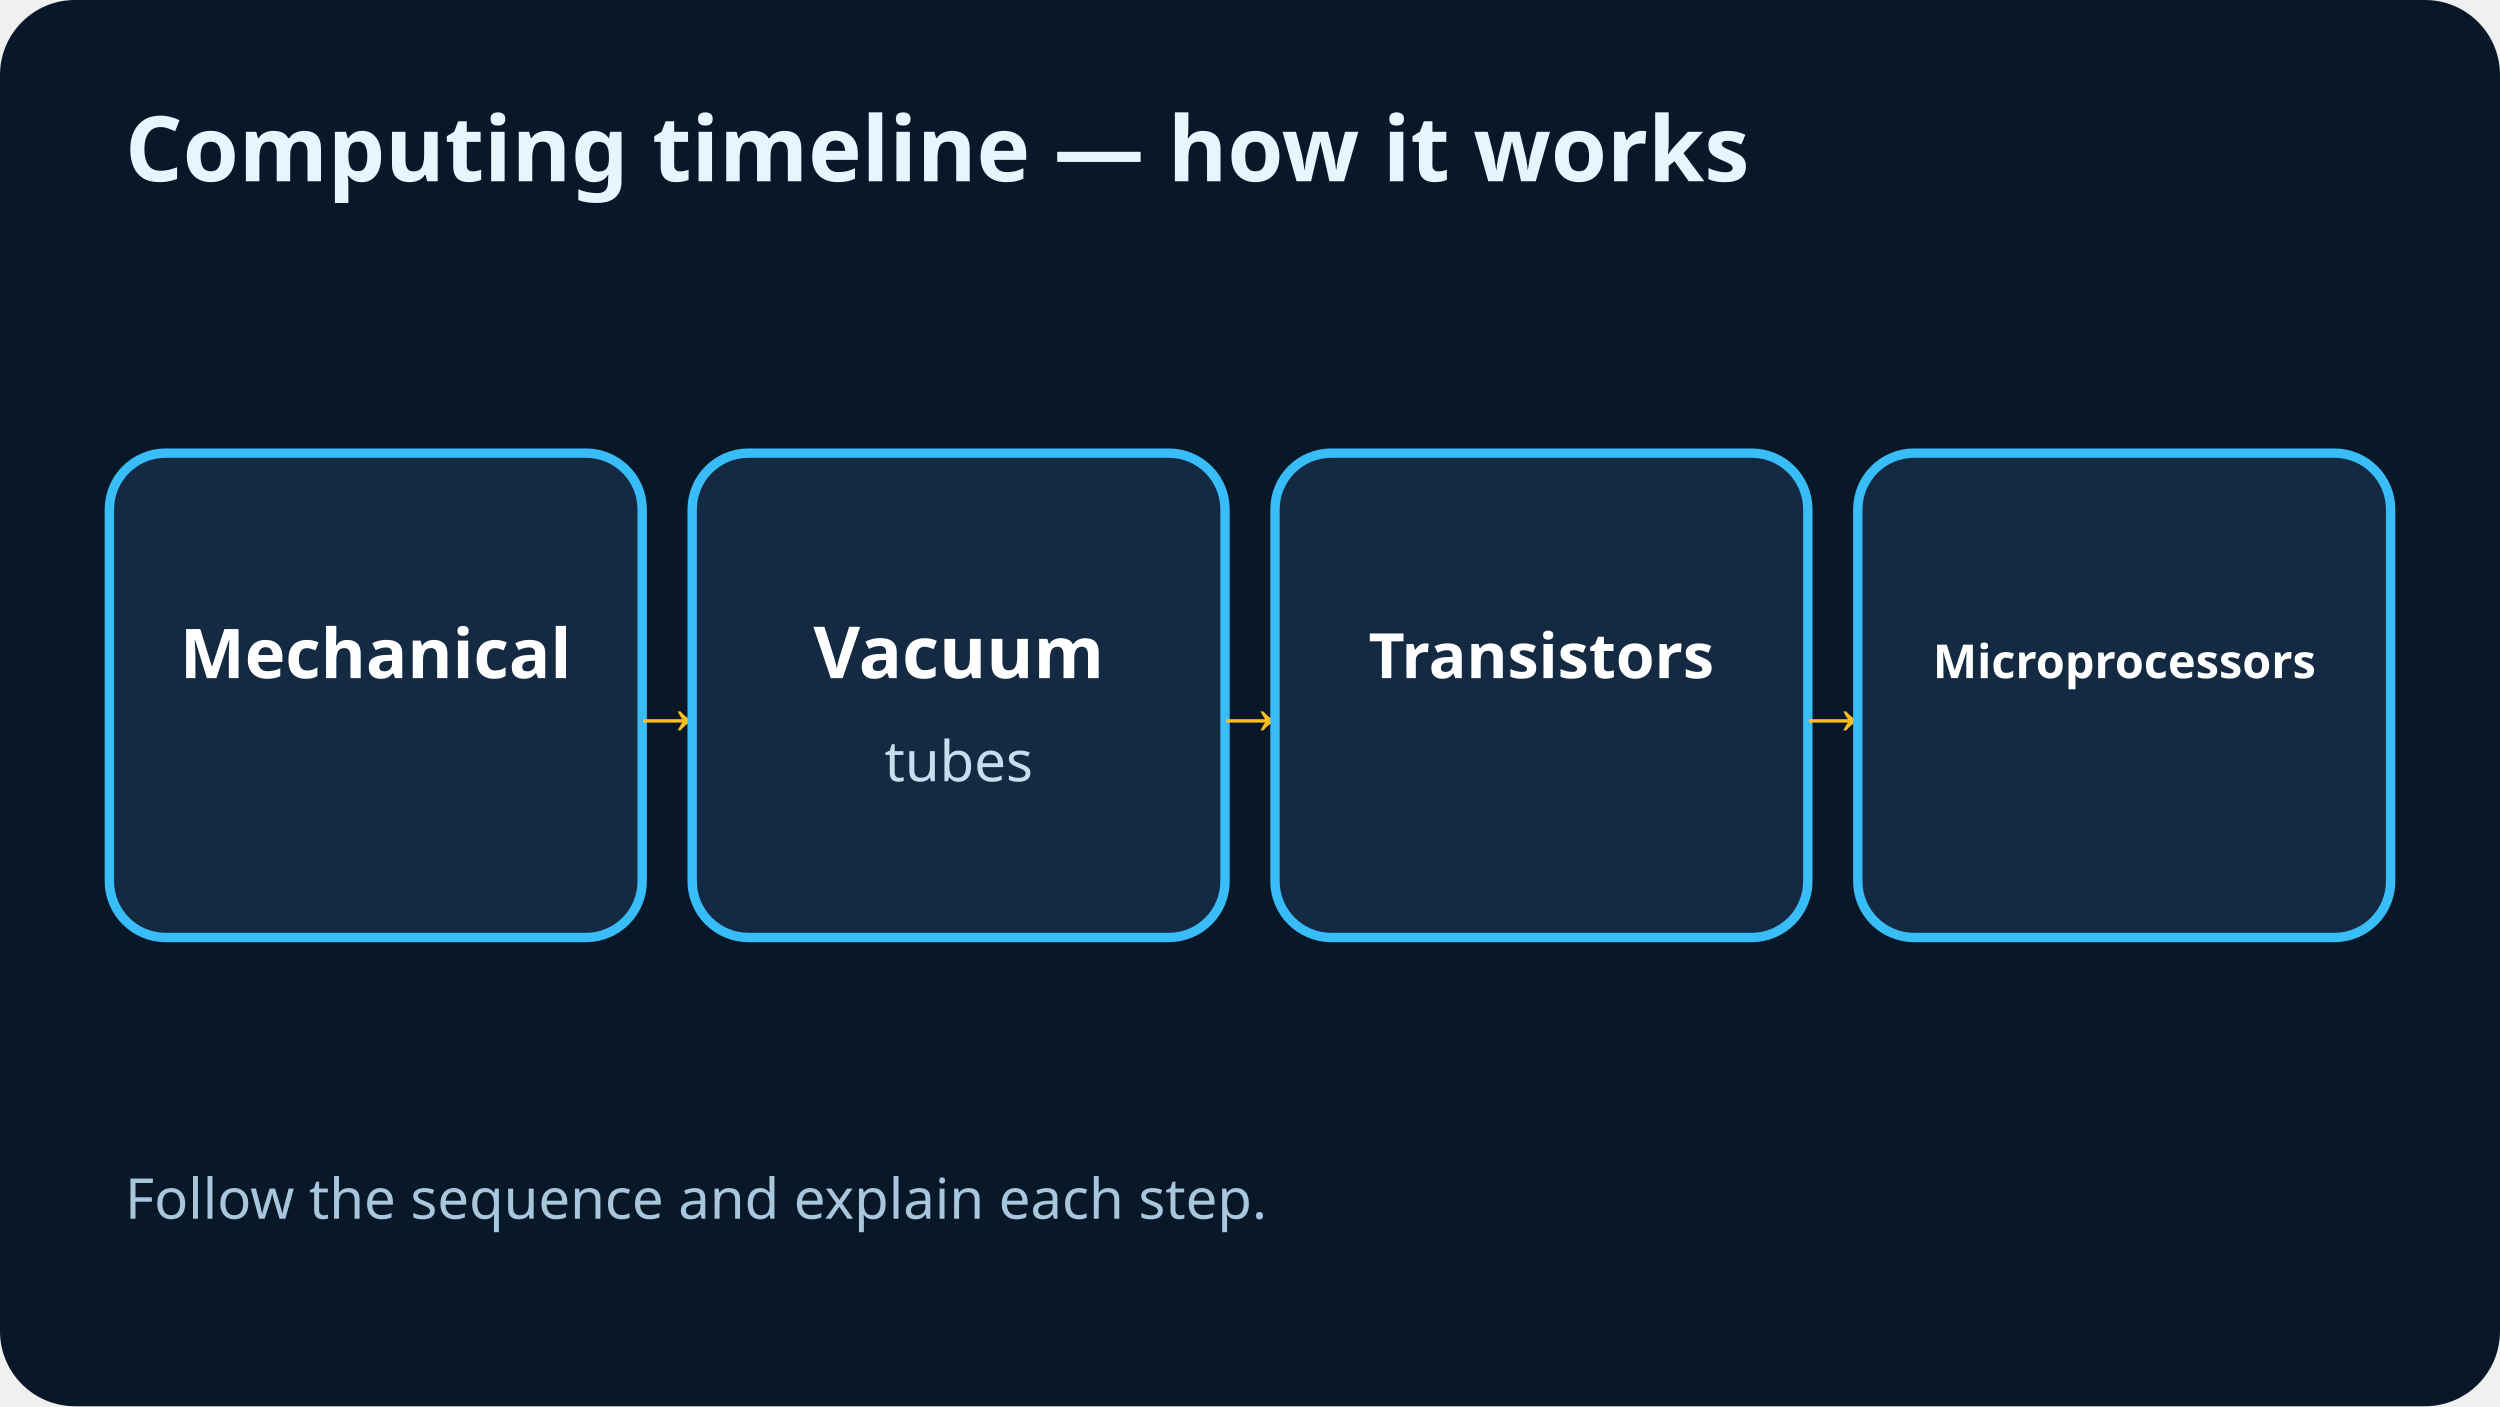
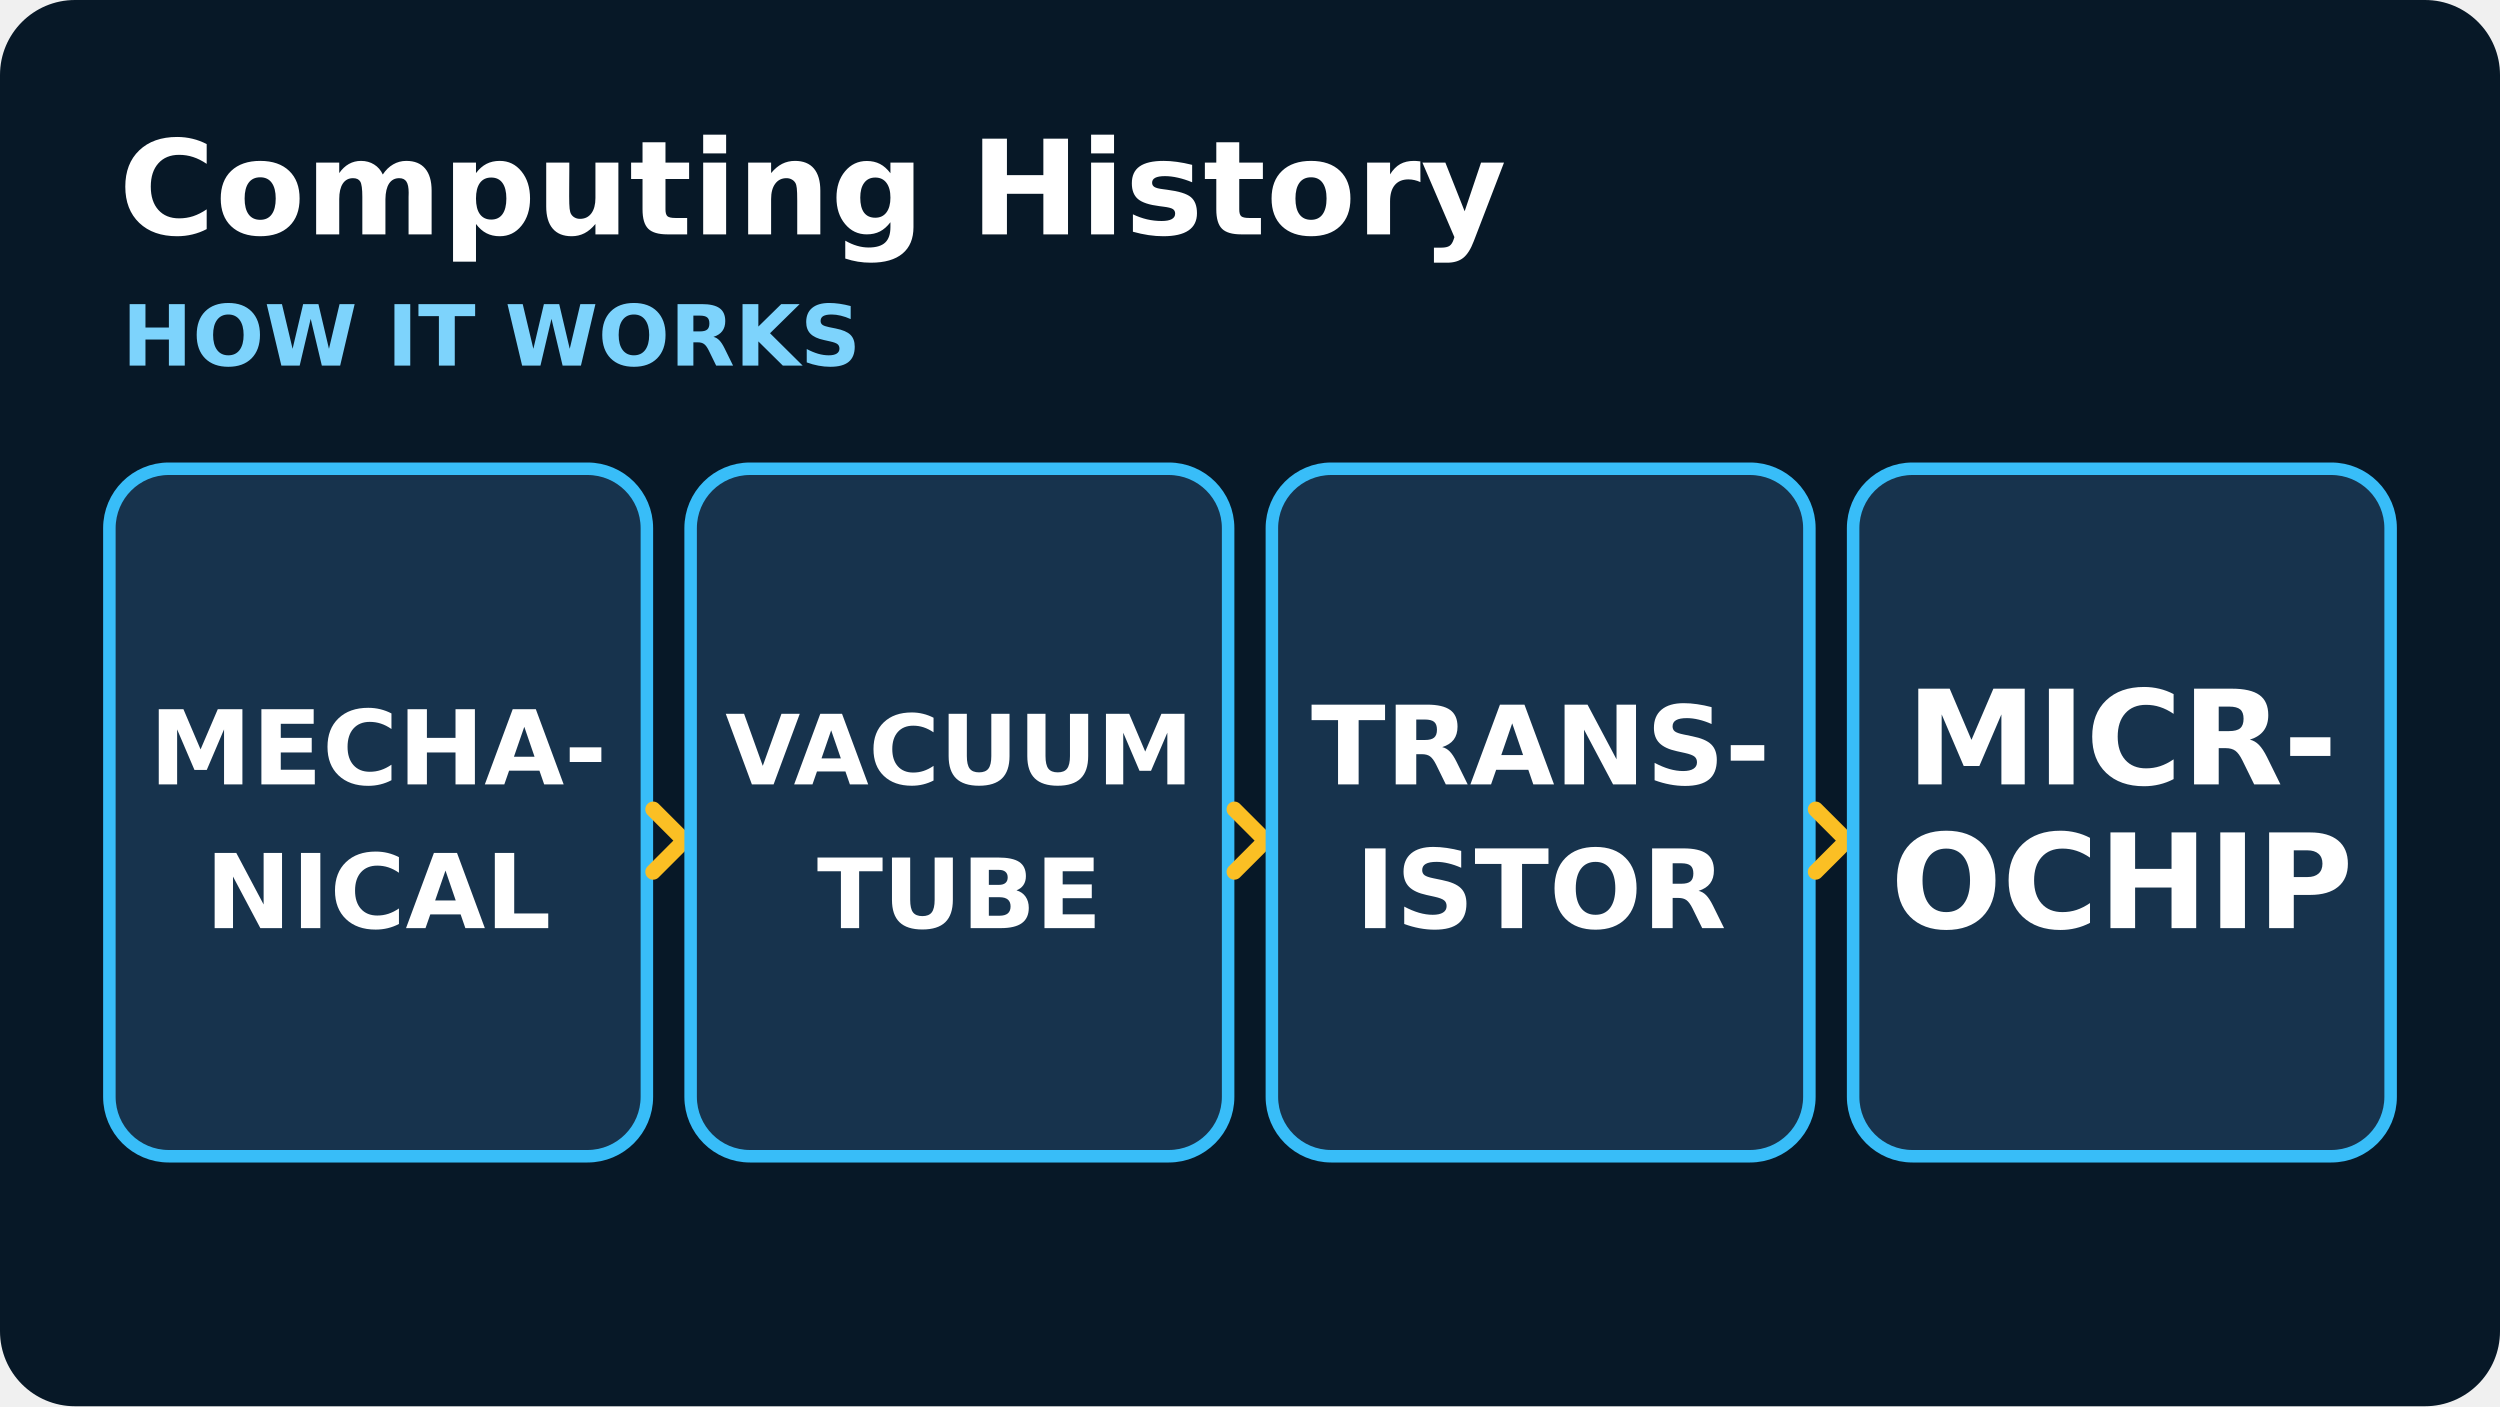
- <svg xmlns="http://www.w3.org/2000/svg" viewBox="0 0 800 450" role="img" aria-label="Computing timeline diagram">
-   <rect width="800" height="450" rx="24" fill="#091829" />
-   <text x="40" y="58" fill="#e8f5ff" font-size="29" font-family="system-ui" font-weight="bold">Computing timeline — how it works</text>
-   <rect x="35.0" y="145" width="170.5" height="155" rx="18" fill="#132a42" stroke="#39bdf8" stroke-width="3" />
-   <text x="120.2" y="217" text-anchor="middle" fill="white" font-family="system-ui" font-weight="bold" font-size="22">Mechanical</text>
-   <text x="213.5" y="235" text-anchor="middle" fill="#fbbf24" font-size="26">→</text>
-   <rect x="221.5" y="145" width="170.5" height="155" rx="18" fill="#132a42" stroke="#39bdf8" stroke-width="3" />
-   <text x="306.8" y="217" text-anchor="middle" fill="white" font-family="system-ui" font-weight="bold" font-size="23">Vacuum</text>
-   <text x="306.8" y="250" text-anchor="middle" fill="#c8def0" font-family="system-ui" font-size="18">tubes</text>
-   <text x="400.0" y="235" text-anchor="middle" fill="#fbbf24" font-size="26">→</text>
-   <rect x="408.0" y="145" width="170.5" height="155" rx="18" fill="#132a42" stroke="#39bdf8" stroke-width="3" />
-   <text x="493.2" y="217" text-anchor="middle" fill="white" font-family="system-ui" font-weight="bold" font-size="20">Transistors</text>
-   <text x="586.5" y="235" text-anchor="middle" fill="#fbbf24" font-size="26">→</text>
-   <rect x="594.5" y="145" width="170.5" height="155" rx="18" fill="#132a42" stroke="#39bdf8" stroke-width="3" />
-   <text x="679.8" y="217" text-anchor="middle" fill="white" font-family="system-ui" font-weight="bold" font-size="15">Microprocessors</text>
-   <text x="40" y="390" fill="#a8c7dd" font-family="system-ui" font-size="18">Follow the sequence and explain each step.</text>
+ <svg xmlns="http://www.w3.org/2000/svg" viewBox="0 0 800 450" role="img" aria-label="Computing History how it works">
+   <rect width="800" height="450" rx="24" fill="#071827" />
+   <text x="38" y="75" fill="#ffffff" font-size="42" font-family="DejaVu Sans,Arial,sans-serif" font-weight="bold">Computing History</text>
+   <text x="39" y="117" fill="#7dd3fc" font-size="27" font-family="DejaVu Sans,Arial,sans-serif" font-weight="bold">HOW IT WORKS</text>
+   <rect x="35.0" y="150" width="172.0" height="220" rx="19" fill="#17334d" stroke="#38bdf8" stroke-width="4" />
+   <text x="121.0" y="251" text-anchor="middle" fill="#ffffff" font-family="DejaVu Sans,Arial,sans-serif" font-weight="bold" font-size="33">MECHA-</text>
+   <text x="121.0" y="297" text-anchor="middle" fill="#ffffff" font-family="DejaVu Sans,Arial,sans-serif" font-weight="bold" font-size="33">NICAL</text>
+   <path d="M 209.0 259 L 219.0 269 L 209.0 279" fill="none" stroke="#fbbf24" stroke-width="5" stroke-linecap="round" stroke-linejoin="round" />
+   <rect x="221.0" y="150" width="172.0" height="220" rx="19" fill="#17334d" stroke="#38bdf8" stroke-width="4" />
+   <text x="307.0" y="251" text-anchor="middle" fill="#ffffff" font-family="DejaVu Sans,Arial,sans-serif" font-weight="bold" font-size="31">VACUUM</text>
+   <text x="307.0" y="297" text-anchor="middle" fill="#ffffff" font-family="DejaVu Sans,Arial,sans-serif" font-weight="bold" font-size="31">TUBE</text>
+   <path d="M 395.0 259 L 405.0 269 L 395.0 279" fill="none" stroke="#fbbf24" stroke-width="5" stroke-linecap="round" stroke-linejoin="round" />
+   <rect x="407.0" y="150" width="172.0" height="220" rx="19" fill="#17334d" stroke="#38bdf8" stroke-width="4" />
+   <text x="493.0" y="251" text-anchor="middle" fill="#ffffff" font-family="DejaVu Sans,Arial,sans-serif" font-weight="bold" font-size="35">TRANS-</text>
+   <text x="493.0" y="297" text-anchor="middle" fill="#ffffff" font-family="DejaVu Sans,Arial,sans-serif" font-weight="bold" font-size="35">ISTOR</text>
+   <path d="M 581.0 259 L 591.0 269 L 581.0 279" fill="none" stroke="#fbbf24" stroke-width="5" stroke-linecap="round" stroke-linejoin="round" />
+   <rect x="593.0" y="150" width="172.0" height="220" rx="19" fill="#17334d" stroke="#38bdf8" stroke-width="4" />
+   <text x="679.0" y="251" text-anchor="middle" fill="#ffffff" font-family="DejaVu Sans,Arial,sans-serif" font-weight="bold" font-size="42">MICR-</text>
+   <text x="679.0" y="297" text-anchor="middle" fill="#ffffff" font-family="DejaVu Sans,Arial,sans-serif" font-weight="bold" font-size="42">OCHIP</text>
</svg>
